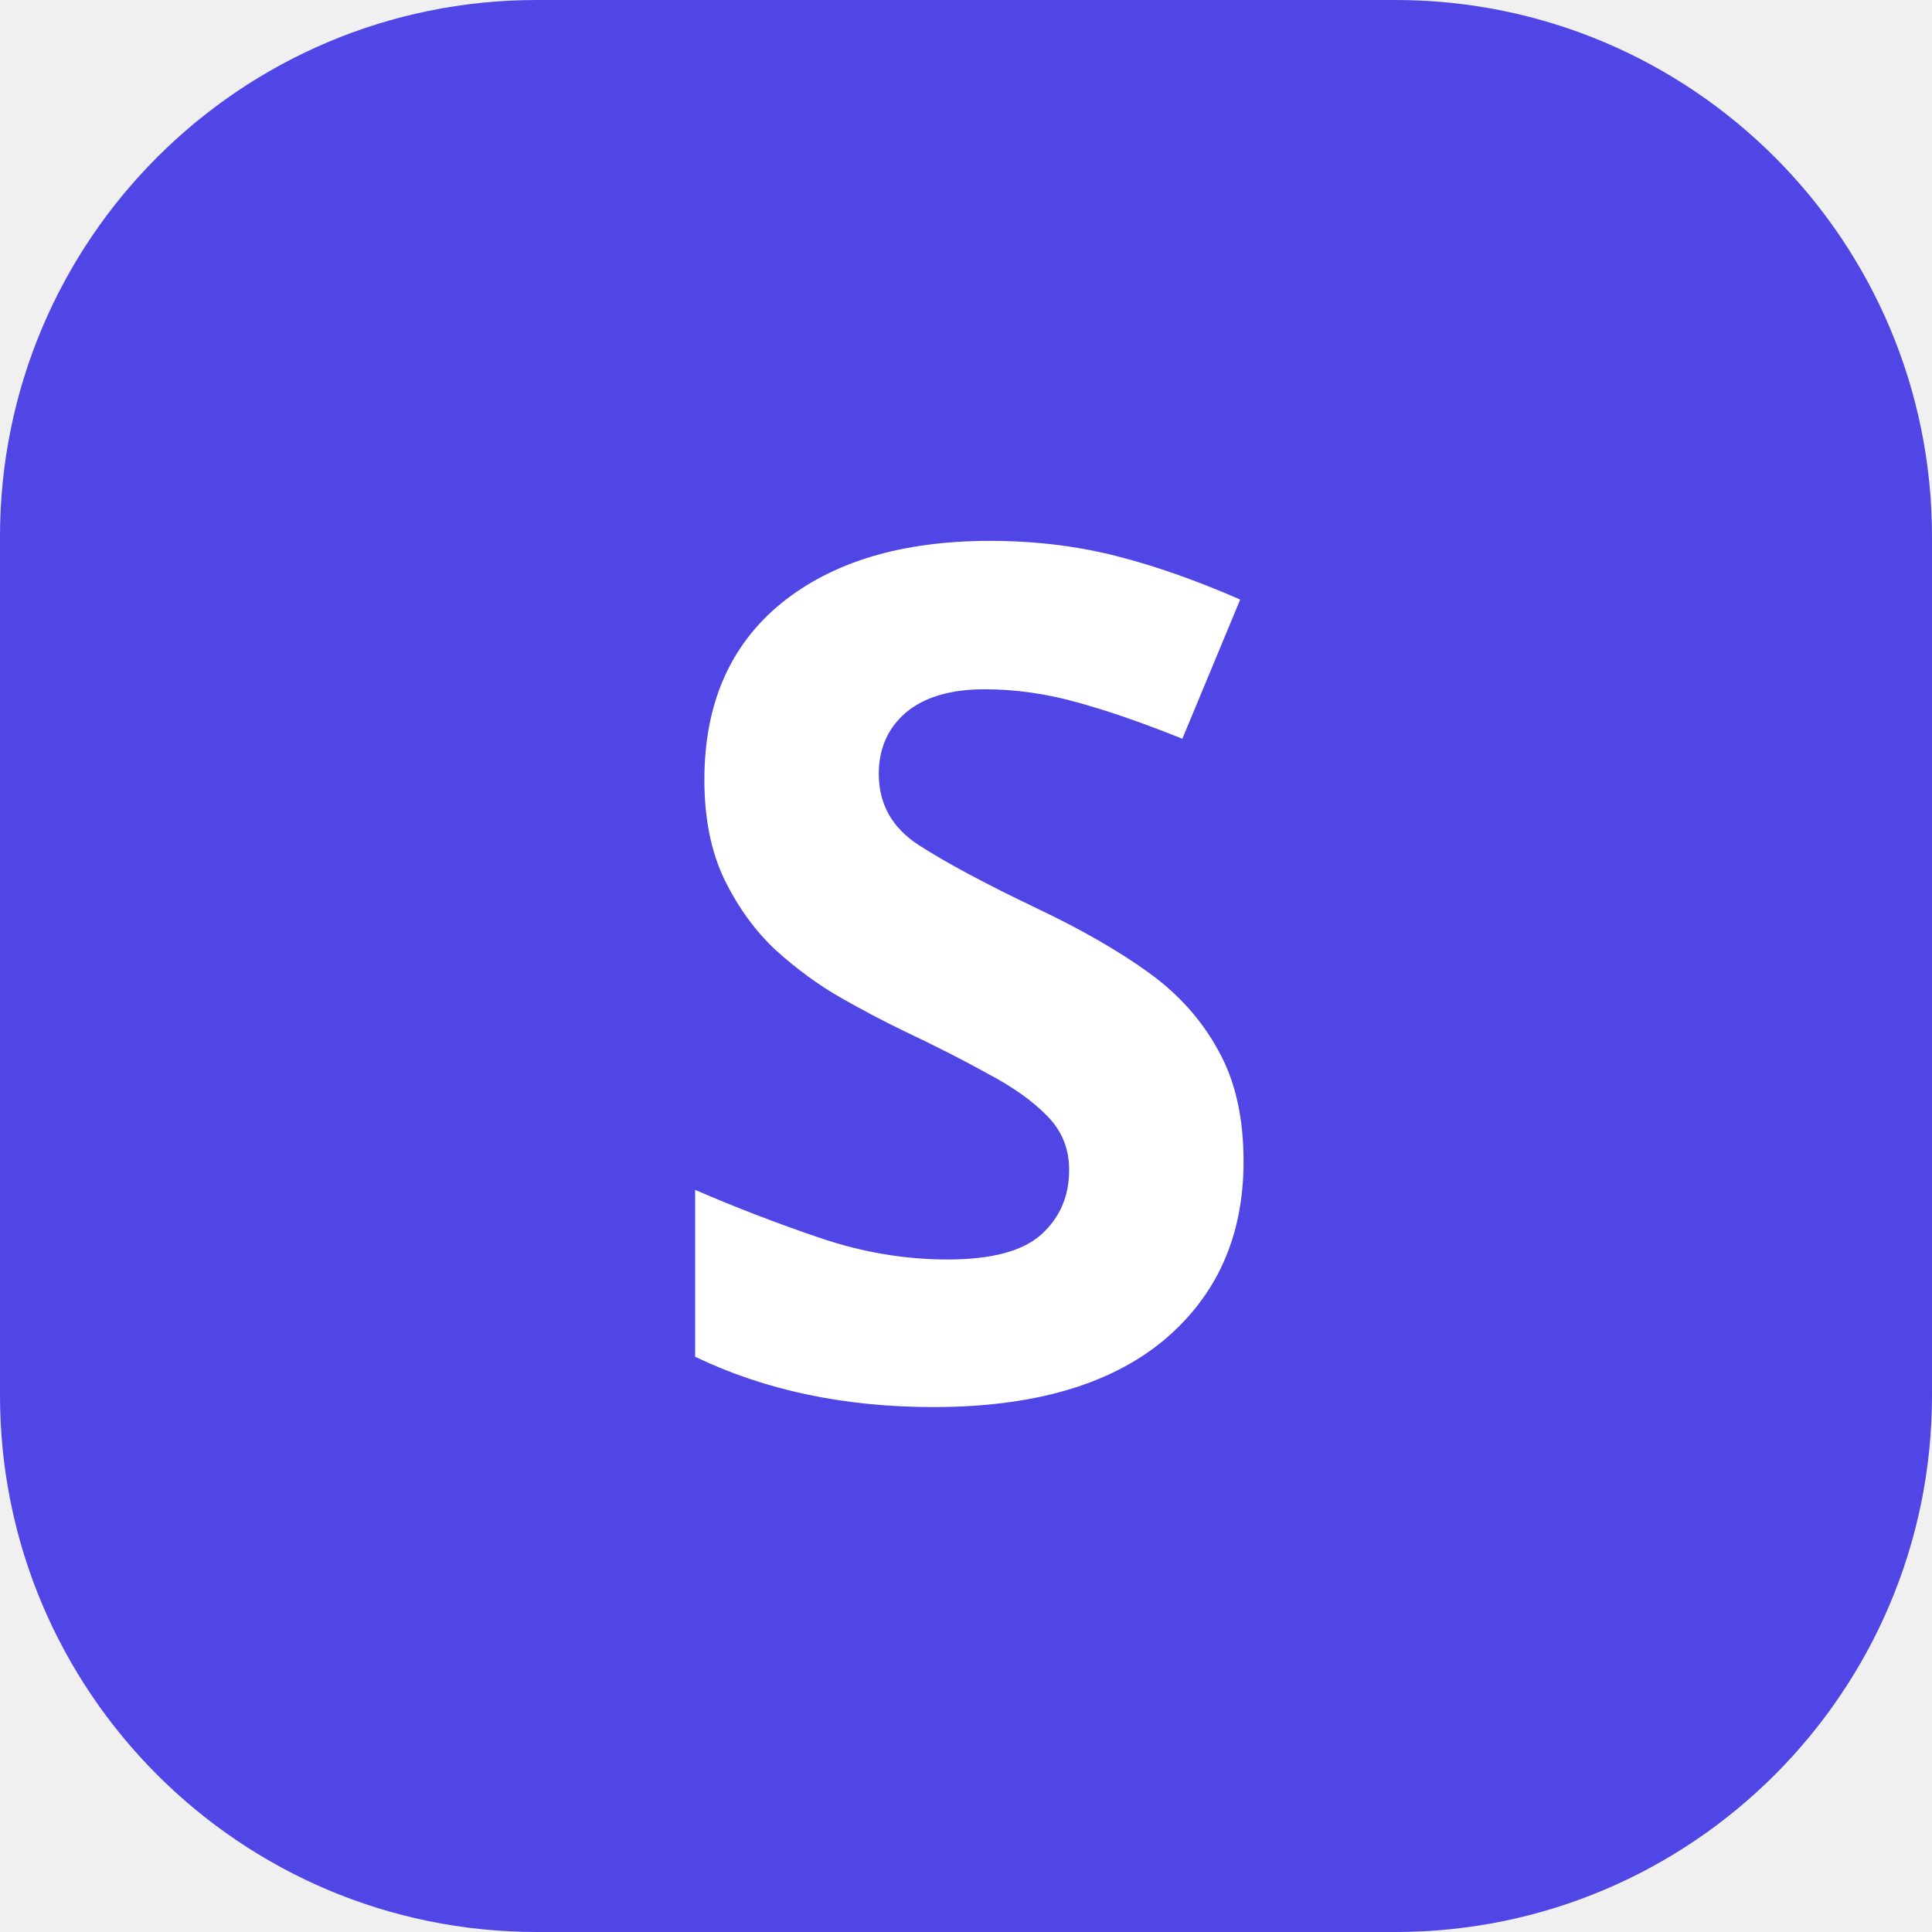
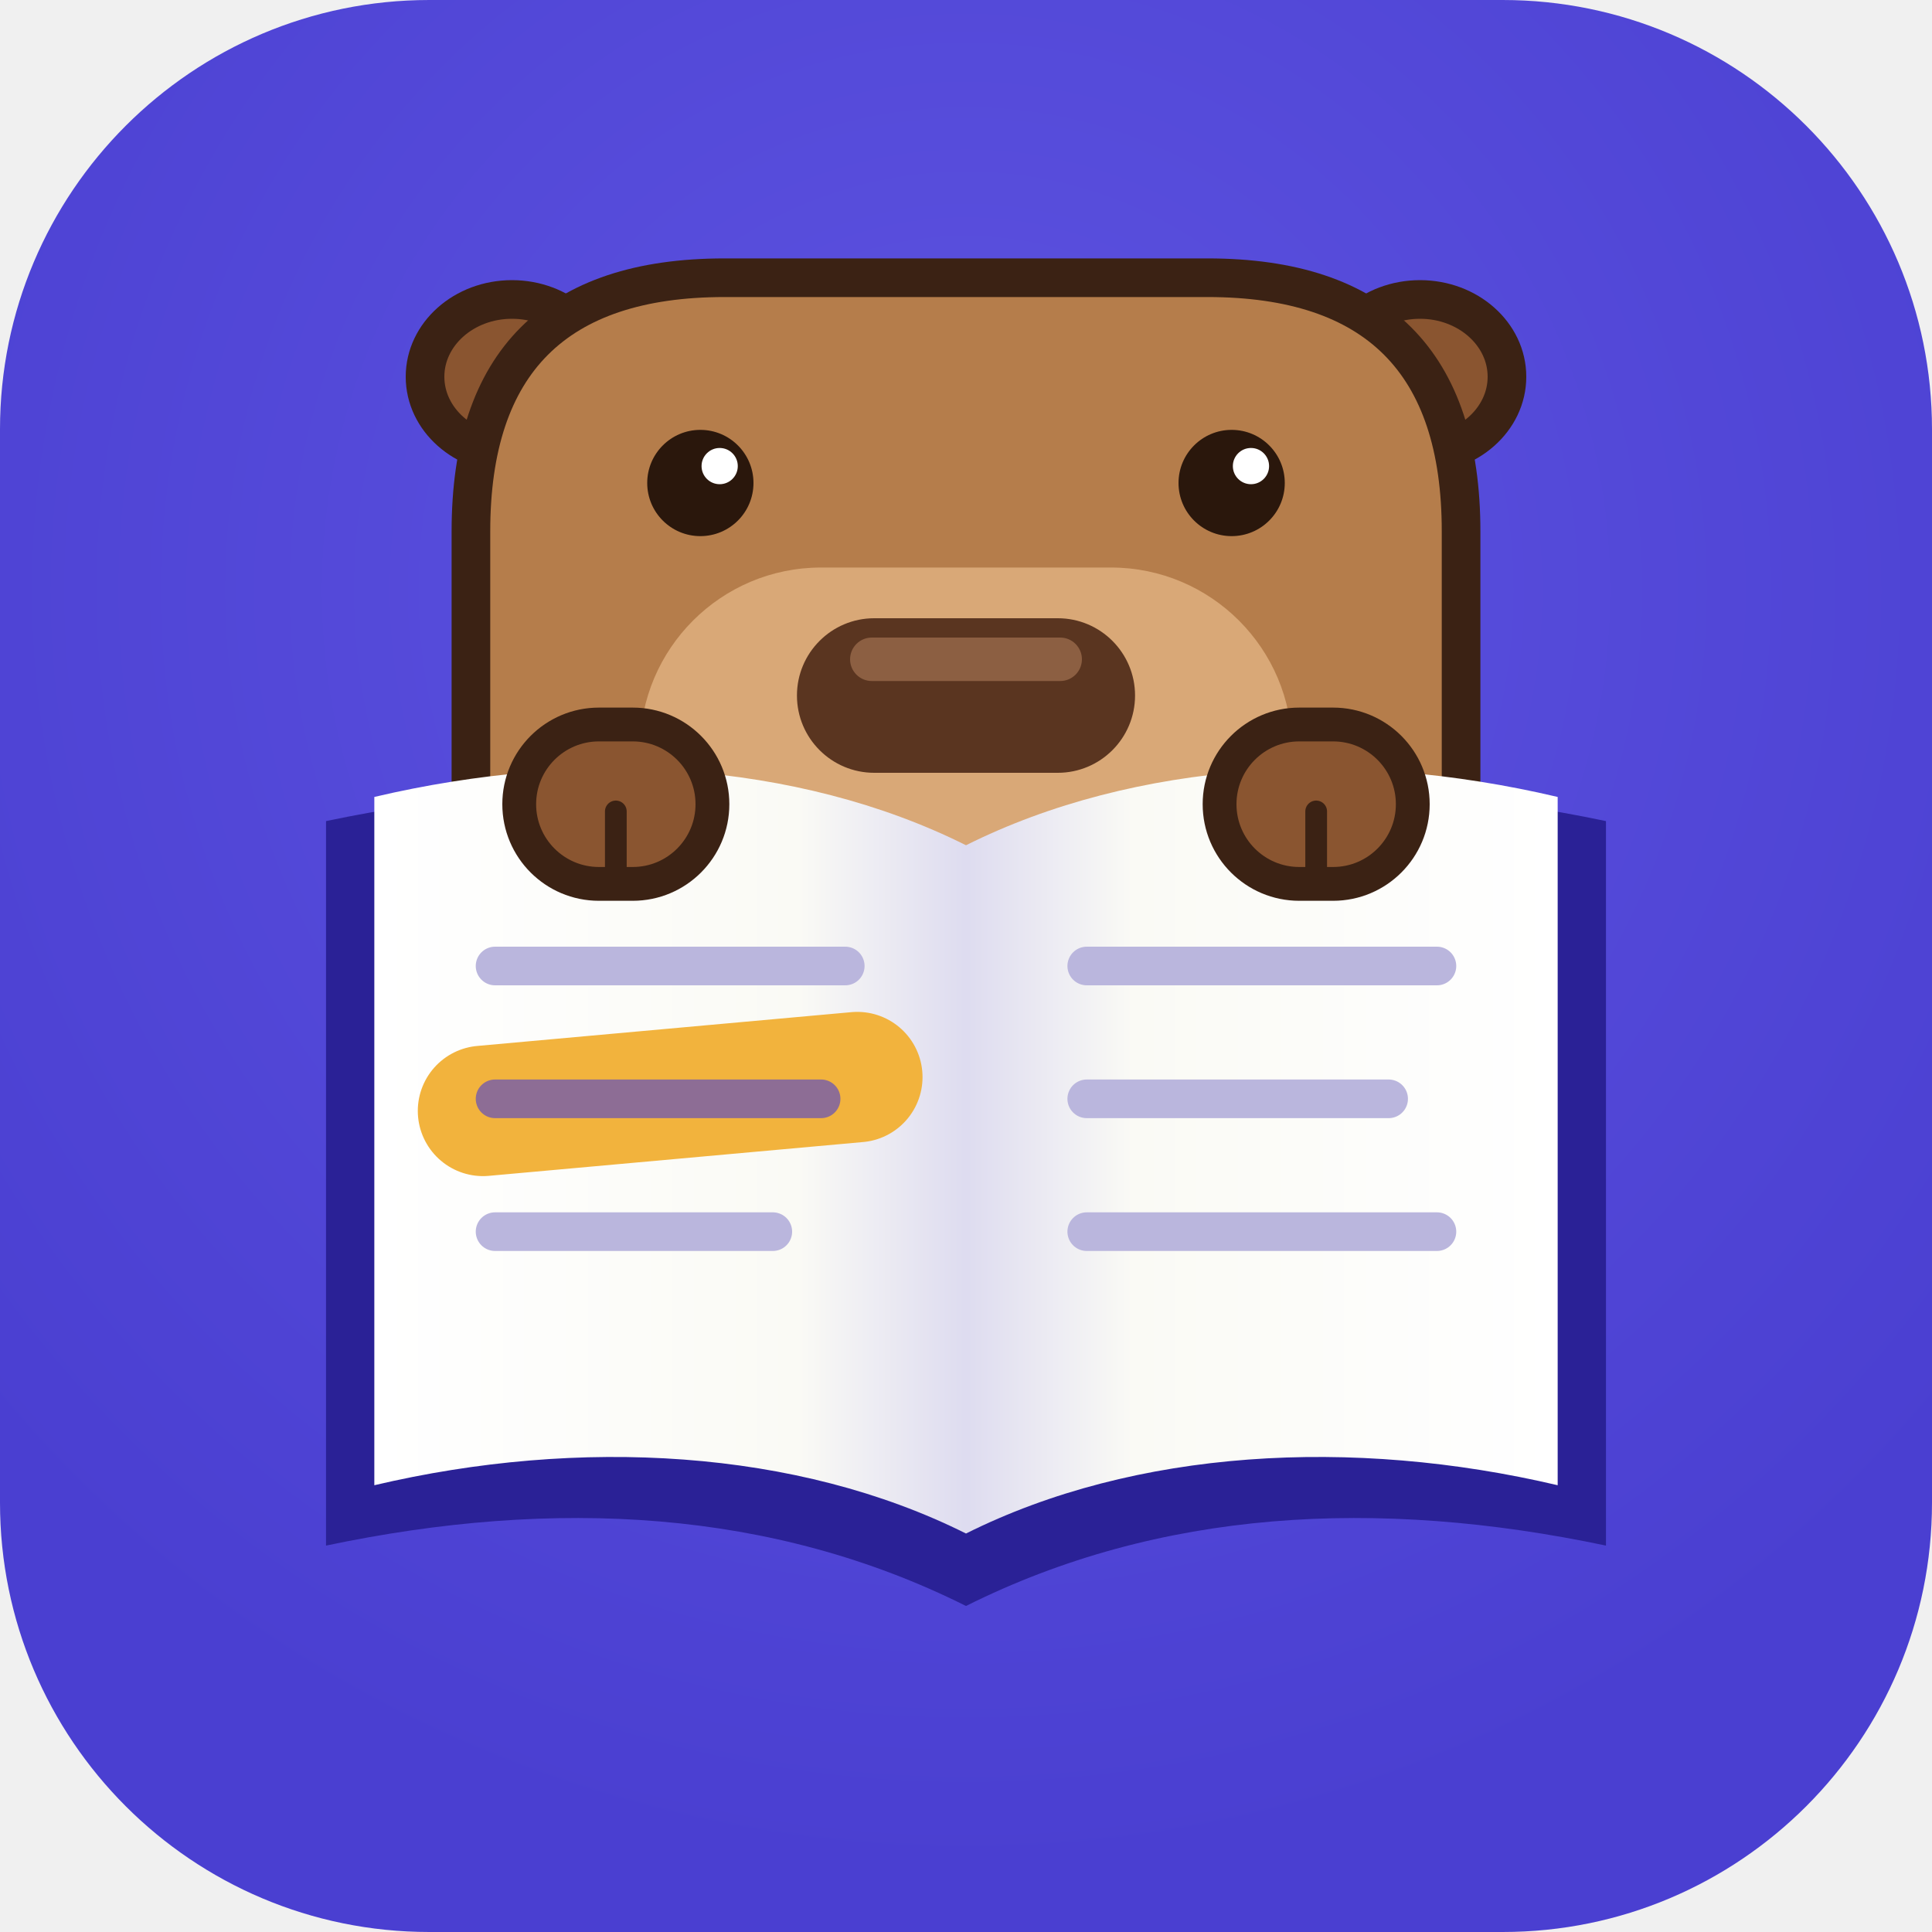
- <svg xmlns="http://www.w3.org/2000/svg" viewBox="0 0 36 36">
-   <rect width="36" height="36" rx="10" fill="#4f46e5" />
-   <text x="18" y="26" font-family="Nunito, system-ui, sans-serif" font-size="22" font-weight="700" fill="#fff" text-anchor="middle">S</text>
+ <svg xmlns="http://www.w3.org/2000/svg" viewBox="18 18 72 72">
+   <clipPath id="tile">
+     <rect x="18" y="18" width="72" height="72" rx="16" />
+   </clipPath>
+   <g clip-path="url(#tile)">
+     <defs>
+       <radialGradient id="lamp" cx="54" cy="40" r="48" gradientUnits="userSpaceOnUse">
+         <stop offset="0" stop-color="#5D53E0" />
+         <stop offset="1" stop-color="#4A3FD1" />
+       </radialGradient>
+     </defs>
+     <rect width="108" height="108" fill="url(#lamp)" />
+     <defs>
+       <linearGradient id="pageL" x1="1" x2="0" y1="0" y2="0">
+         <stop offset="0" stop-color="#DEDCF0" />
+         <stop offset="0.28" stop-color="#FAFAF5" />
+         <stop offset="1" stop-color="#FFFFFF" />
+       </linearGradient>
+       <linearGradient id="pageR" x1="0" x2="1" y1="0" y2="0">
+         <stop offset="0" stop-color="#DEDCF0" />
+         <stop offset="0.28" stop-color="#FAFAF5" />
+         <stop offset="1" stop-color="#FFFFFF" />
+       </linearGradient>
+     </defs>
+     <g transform="translate(54 54) scale(0.9) translate(-54 -54)">
+       <g stroke="#3B2214" stroke-width="1.6" stroke-linejoin="round">
+         <ellipse cx="35.2" cy="29.6" rx="3.6" ry="3.2" fill="#8A5530" />
+         <ellipse cx="72.8" cy="29.6" rx="3.6" ry="3.2" fill="#8A5530" />
+         <path d="M33.5 52 V36 C33.5 29 37 25.5 44 25.5 H64 C71 25.5 74.5 29 74.5 36 V52 Z" fill="#B57D4B" />
+       </g>
+       <rect x="40.5" y="37.5" width="27" height="16" rx="7.5" fill="#D9A877" />
+       <rect x="47" y="39.6" width="14" height="6.4" rx="3.2" fill="#5A3520" />
+       <rect x="49.2" y="40.4" width="9.6" height="1.8" rx="0.9" fill="#8C5F42" />
+       <circle cx="43" cy="34" r="2.2" fill="#2A170C" />
+       <circle cx="65" cy="34" r="2.2" fill="#2A170C" />
+       <circle cx="43.8" cy="33.3" r="0.75" fill="#FFFFFF" />
+       <circle cx="65.8" cy="33.3" r="0.75" fill="#FFFFFF" />
+       <path d="M54 50 C46 46.5 37 46 27.5 48 L27.5 78 C37 76 46 76.5 54 80.5 C62 76.5 71 76 80.5 78 L80.5 48 C71 46 62 46.5 54 50 Z" fill="#2A2196" />
+       <path d="M54 49 C47 45.5 38 45 29.5 47 L29.5 75.5 C38 73.5 47 74 54 77.5 Z" fill="url(#pageL)" />
+       <path d="M54 49 C61 45.5 70 45 78.5 47 L78.5 75.5 C70 73.5 61 74 54 77.5 Z" fill="url(#pageR)" />
+       <path d="M34 60 L49.5 58.6" stroke="#F2B33D" stroke-width="5.4" stroke-linecap="round" />
+       <g stroke="#BAB6DD" stroke-width="1.6" stroke-linecap="round">
+         <path d="M34.5 54 H49" />
+         <path d="M34.5 59.5 H48" stroke="#4A3FD1" stroke-opacity="0.6" />
+         <path d="M34.5 65 H46" />
+         <path d="M59 54 H73.5" />
+         <path d="M59 59.5 H71.5" />
+         <path d="M59 65 H73.5" />
+       </g>
+       <g stroke="#3B2214" stroke-width="1.4" fill="#8A5530">
+         <rect x="35.5" y="44" width="8" height="6.6" rx="3.3" />
+         <rect x="64.5" y="44" width="8" height="6.6" rx="3.3" />
+       </g>
+       <g stroke="#3B2214" stroke-width="0.9" stroke-linecap="round">
+         <path d="M39.5 47.6 V50.2" />
+         <path d="M68.5 47.6 V50.2" />
+       </g>
+     </g>
+   </g>
</svg>
